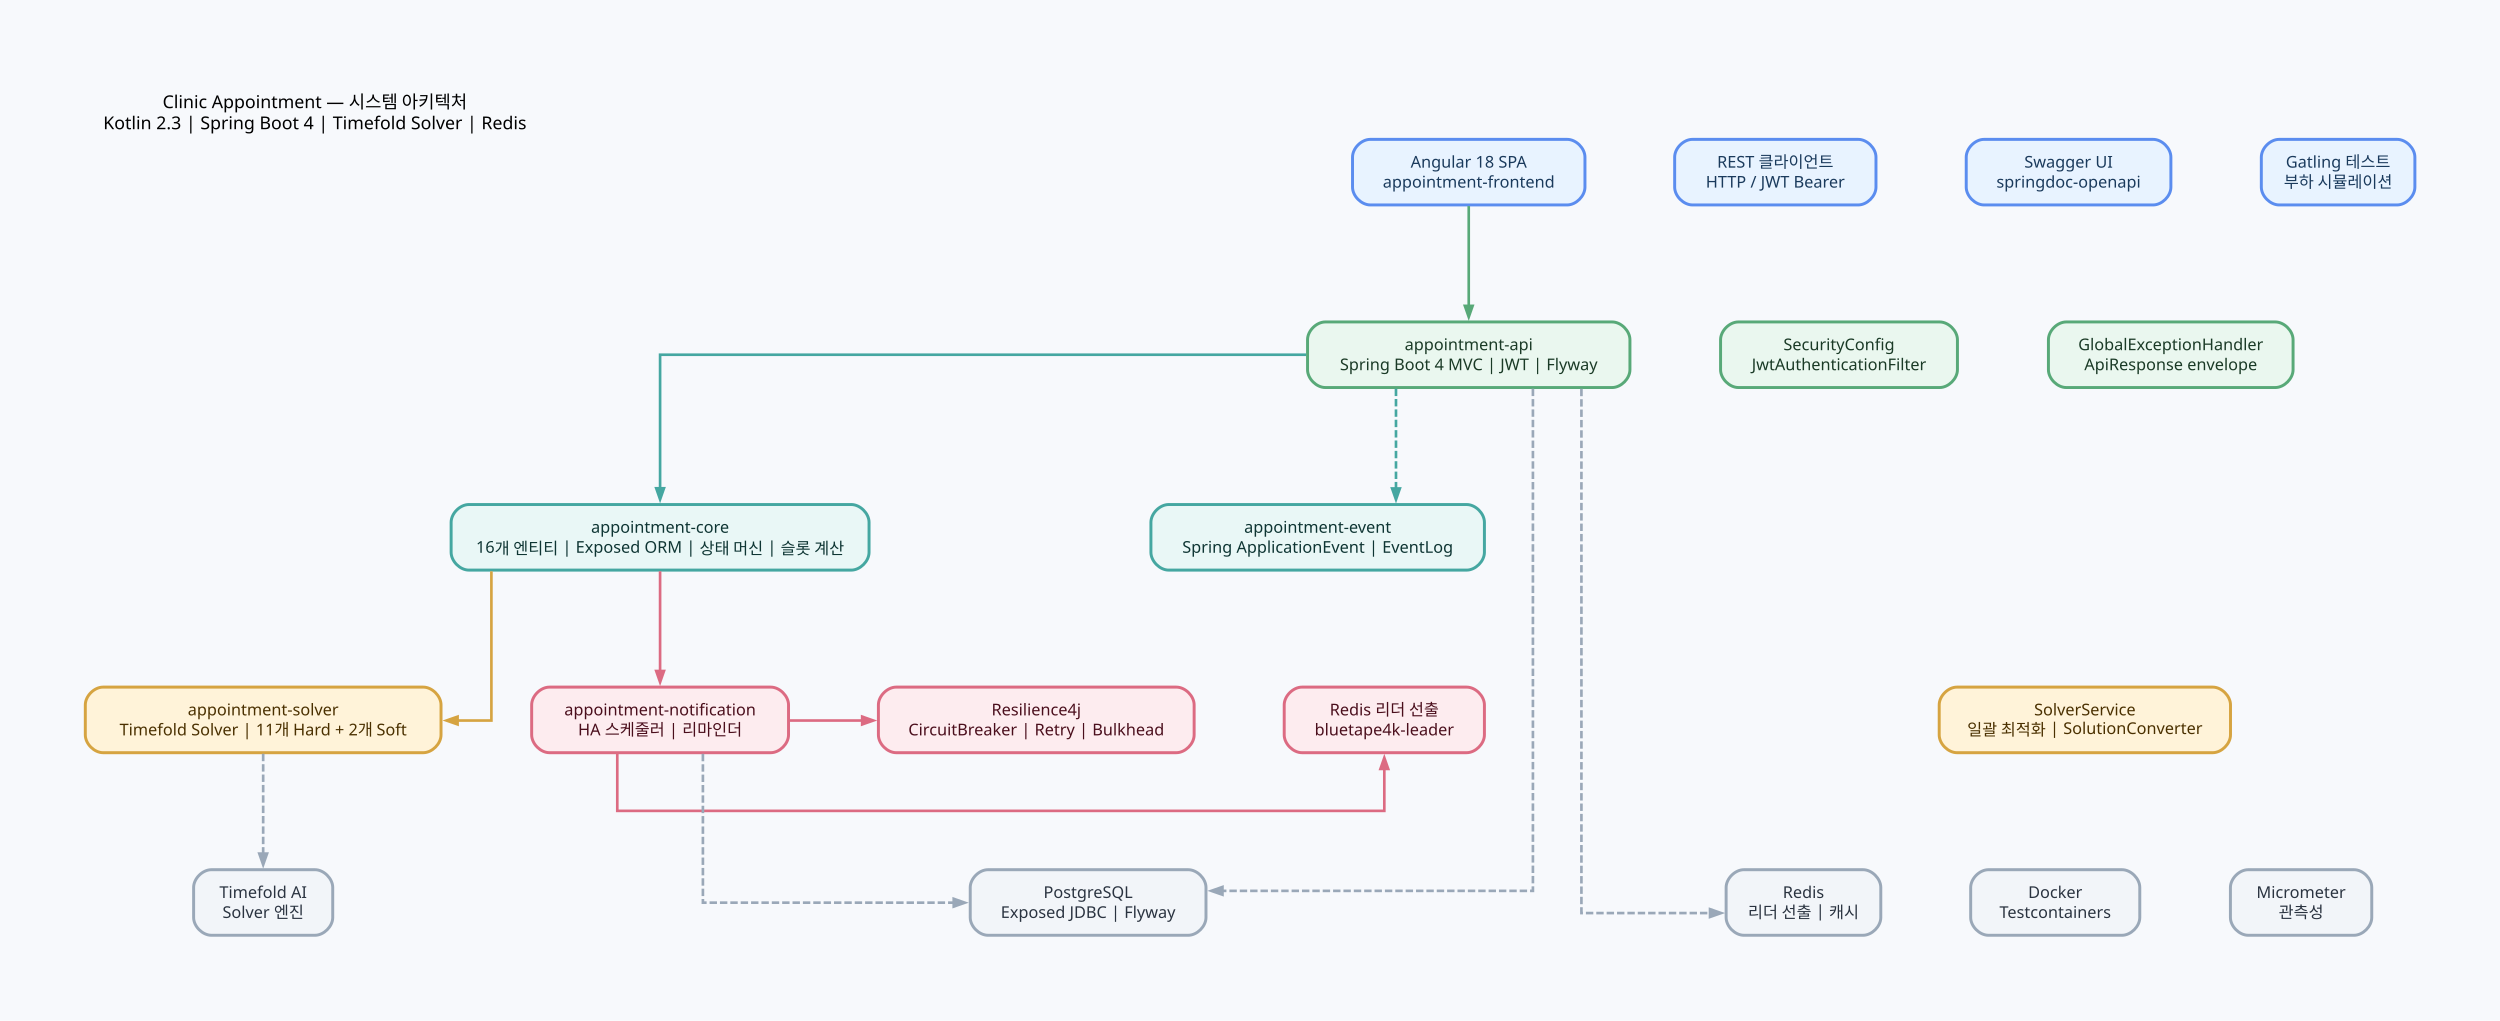
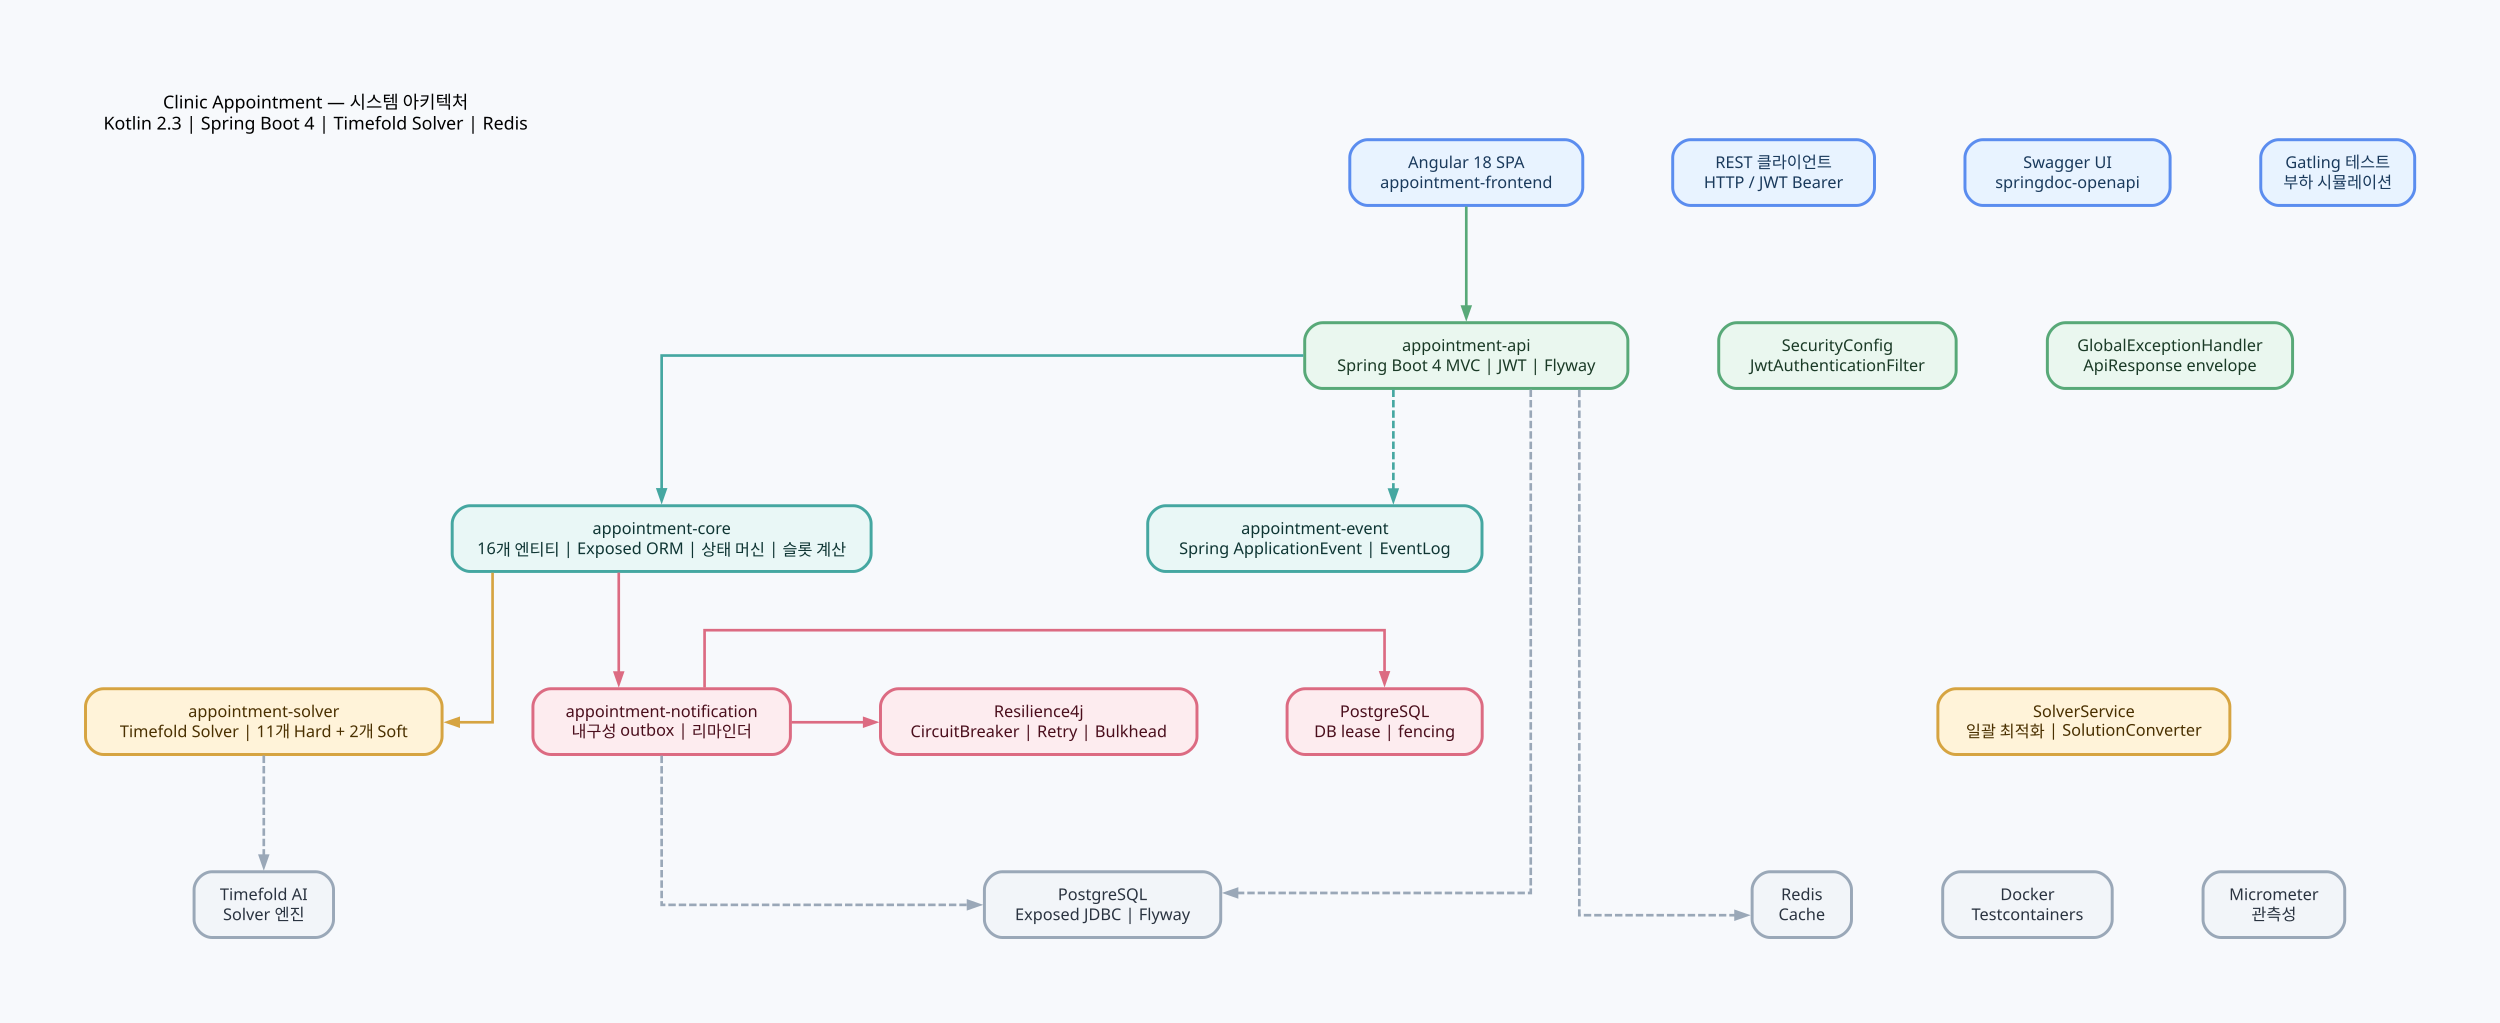
- <svg xmlns="http://www.w3.org/2000/svg" width="1688pt" height="689pt" viewBox="0.00 0.00 1688.00 689.00">
+ <svg xmlns="http://www.w3.org/2000/svg" width="1684pt" height="689pt" viewBox="0.00 0.00 1684.00 689.00">
  <g id="graph0" class="graph" transform="scale(1 1) rotate(0) translate(57.6 631.5)">
-     <polygon fill="#f7f9fc" stroke="none" points="-57.6,57.6 -57.6,-631.5 1630.53,-631.5 1630.53,57.6 -57.6,57.6" />
+     <polygon fill="#f7f9fc" stroke="none" points="-57.6,57.6 -57.6,-631.5 1626.53,-631.5 1626.53,57.6 -57.6,57.6" />
    <text xml:space="preserve" text-anchor="middle" x="155" y="-558.5" font-family="goorm Sans" font-size="12.00">Clinic Appointment — 시스템 아키텍처</text>
    <text xml:space="preserve" text-anchor="middle" x="155" y="-544.25" font-family="goorm Sans" font-size="12.00">Kotlin 2.3 | Spring Boot 4 | Timefold Solver | Redis</text>
    <g id="node1" class="node">
-       <path fill="#e8f3ff" stroke="#5b8def" stroke-width="2" d="M1000.56,-537.4C1000.56,-537.4 867.62,-537.4 867.62,-537.4 861.62,-537.4 855.62,-531.4 855.62,-525.4 855.62,-525.4 855.62,-505.12 855.62,-505.12 855.62,-499.12 861.62,-493.12 867.62,-493.12 867.62,-493.12 1000.56,-493.12 1000.56,-493.12 1006.56,-493.12 1012.56,-499.12 1012.56,-505.12 1012.56,-505.12 1012.56,-525.4 1012.56,-525.4 1012.56,-531.4 1006.56,-537.4 1000.56,-537.4" />
-       <text xml:space="preserve" text-anchor="middle" x="934.09" y="-518.31" font-family="goorm Sans" font-size="11.00" fill="#1a3a5c">Angular 18 SPA</text>
-       <text xml:space="preserve" text-anchor="middle" x="934.09" y="-504.81" font-family="goorm Sans" font-size="11.00" fill="#1a3a5c">appointment-frontend</text>
+       <path fill="#e8f3ff" stroke="#5b8def" stroke-width="2" d="M996.56,-537.4C996.56,-537.4 863.62,-537.4 863.62,-537.4 857.62,-537.4 851.62,-531.4 851.62,-525.4 851.62,-525.4 851.62,-505.12 851.62,-505.12 851.62,-499.12 857.62,-493.12 863.62,-493.12 863.62,-493.12 996.56,-493.12 996.56,-493.12 1002.56,-493.12 1008.56,-499.12 1008.56,-505.12 1008.56,-505.12 1008.56,-525.4 1008.56,-525.4 1008.56,-531.4 1002.56,-537.4 996.56,-537.4" />
+       <text xml:space="preserve" text-anchor="middle" x="930.09" y="-518.31" font-family="goorm Sans" font-size="11.00" fill="#1a3a5c">Angular 18 SPA</text>
+       <text xml:space="preserve" text-anchor="middle" x="930.09" y="-504.81" font-family="goorm Sans" font-size="11.00" fill="#1a3a5c">appointment-frontend</text>
    </g>
    <g id="node5" class="node">
-       <path fill="#eaf7ef" stroke="#58a978" stroke-width="2" d="M1030.93,-414.12C1030.93,-414.12 837.25,-414.12 837.25,-414.12 831.25,-414.12 825.25,-408.12 825.25,-402.12 825.25,-402.12 825.25,-381.84 825.25,-381.84 825.25,-375.84 831.25,-369.84 837.25,-369.84 837.25,-369.84 1030.93,-369.84 1030.93,-369.84 1036.93,-369.84 1042.93,-375.84 1042.93,-381.84 1042.93,-381.84 1042.93,-402.12 1042.93,-402.12 1042.93,-408.12 1036.93,-414.12 1030.93,-414.12" />
-       <text xml:space="preserve" text-anchor="middle" x="934.09" y="-395.03" font-family="goorm Sans" font-size="11.00" fill="#1a3a26">appointment-api</text>
-       <text xml:space="preserve" text-anchor="middle" x="934.09" y="-381.53" font-family="goorm Sans" font-size="11.00" fill="#1a3a26">Spring Boot 4 MVC | JWT | Flyway</text>
+       <path fill="#eaf7ef" stroke="#58a978" stroke-width="2" d="M1026.93,-414.12C1026.93,-414.12 833.25,-414.12 833.25,-414.12 827.25,-414.12 821.25,-408.12 821.25,-402.12 821.25,-402.12 821.25,-381.84 821.25,-381.84 821.25,-375.84 827.25,-369.84 833.25,-369.84 833.25,-369.84 1026.93,-369.84 1026.93,-369.84 1032.93,-369.84 1038.93,-375.84 1038.93,-381.84 1038.93,-381.84 1038.93,-402.12 1038.93,-402.12 1038.93,-408.12 1032.93,-414.12 1026.93,-414.12" />
+       <text xml:space="preserve" text-anchor="middle" x="930.09" y="-395.03" font-family="goorm Sans" font-size="11.00" fill="#1a3a26">appointment-api</text>
+       <text xml:space="preserve" text-anchor="middle" x="930.09" y="-381.53" font-family="goorm Sans" font-size="11.00" fill="#1a3a26">Spring Boot 4 MVC | JWT | Flyway</text>
    </g>
    <g id="edge1" class="edge">
-       <path fill="none" stroke="#58a978" stroke-width="1.8" d="M934.09,-492.36C934.09,-492.36 934.09,-424.98 934.09,-424.98" />
-       <polygon fill="#58a978" stroke="#58a978" stroke-width="1.8" points="936.72,-424.98 934.09,-417.48 931.47,-424.98 936.72,-424.98" />
+       <path fill="none" stroke="#58a978" stroke-width="1.8" d="M930.09,-492.36C930.09,-492.36 930.09,-424.98 930.09,-424.98" />
+       <polygon fill="#58a978" stroke="#58a978" stroke-width="1.8" points="932.72,-424.98 930.09,-417.48 927.47,-424.98 932.72,-424.98" />
    </g>
    <g id="node2" class="node">
-       <path fill="#e8f3ff" stroke="#5b8def" stroke-width="2" d="M1197.06,-537.4C1197.06,-537.4 1085.13,-537.4 1085.13,-537.4 1079.13,-537.4 1073.13,-531.4 1073.13,-525.4 1073.13,-525.4 1073.13,-505.12 1073.13,-505.12 1073.13,-499.12 1079.13,-493.12 1085.13,-493.12 1085.13,-493.12 1197.06,-493.12 1197.06,-493.12 1203.06,-493.12 1209.06,-499.12 1209.06,-505.12 1209.06,-505.12 1209.06,-525.4 1209.06,-525.4 1209.06,-531.4 1203.06,-537.4 1197.06,-537.4" />
-       <text xml:space="preserve" text-anchor="middle" x="1141.09" y="-518.31" font-family="goorm Sans" font-size="11.00" fill="#1a3a5c">REST 클라이언트</text>
-       <text xml:space="preserve" text-anchor="middle" x="1141.09" y="-504.81" font-family="goorm Sans" font-size="11.00" fill="#1a3a5c">HTTP / JWT Bearer</text>
+       <path fill="#e8f3ff" stroke="#5b8def" stroke-width="2" d="M1193.06,-537.4C1193.06,-537.4 1081.13,-537.4 1081.13,-537.4 1075.13,-537.4 1069.13,-531.4 1069.13,-525.4 1069.13,-525.4 1069.13,-505.12 1069.13,-505.12 1069.13,-499.12 1075.13,-493.12 1081.13,-493.12 1081.13,-493.12 1193.06,-493.12 1193.06,-493.12 1199.06,-493.12 1205.06,-499.12 1205.06,-505.12 1205.06,-505.12 1205.06,-525.4 1205.06,-525.4 1205.06,-531.4 1199.06,-537.4 1193.06,-537.4" />
+       <text xml:space="preserve" text-anchor="middle" x="1137.09" y="-518.31" font-family="goorm Sans" font-size="11.00" fill="#1a3a5c">REST 클라이언트</text>
+       <text xml:space="preserve" text-anchor="middle" x="1137.09" y="-504.81" font-family="goorm Sans" font-size="11.00" fill="#1a3a5c">HTTP / JWT Bearer</text>
    </g>
    <g id="node3" class="node">
-       <path fill="#e8f3ff" stroke="#5b8def" stroke-width="2" d="M1396.18,-537.4C1396.18,-537.4 1282,-537.4 1282,-537.4 1276,-537.4 1270,-531.4 1270,-525.4 1270,-525.4 1270,-505.12 1270,-505.12 1270,-499.12 1276,-493.12 1282,-493.12 1282,-493.12 1396.18,-493.12 1396.18,-493.12 1402.18,-493.12 1408.18,-499.12 1408.18,-505.12 1408.18,-505.12 1408.18,-525.4 1408.18,-525.4 1408.18,-531.4 1402.18,-537.4 1396.18,-537.4" />
-       <text xml:space="preserve" text-anchor="middle" x="1339.09" y="-518.31" font-family="goorm Sans" font-size="11.00" fill="#1a3a5c">Swagger UI</text>
-       <text xml:space="preserve" text-anchor="middle" x="1339.09" y="-504.81" font-family="goorm Sans" font-size="11.00" fill="#1a3a5c">springdoc-openapi</text>
+       <path fill="#e8f3ff" stroke="#5b8def" stroke-width="2" d="M1392.18,-537.4C1392.18,-537.4 1278,-537.4 1278,-537.4 1272,-537.4 1266,-531.4 1266,-525.4 1266,-525.4 1266,-505.12 1266,-505.12 1266,-499.12 1272,-493.12 1278,-493.12 1278,-493.12 1392.18,-493.12 1392.18,-493.12 1398.18,-493.12 1404.18,-499.12 1404.18,-505.12 1404.18,-505.12 1404.18,-525.4 1404.18,-525.4 1404.18,-531.4 1398.18,-537.4 1392.18,-537.4" />
+       <text xml:space="preserve" text-anchor="middle" x="1335.09" y="-518.31" font-family="goorm Sans" font-size="11.00" fill="#1a3a5c">Swagger UI</text>
+       <text xml:space="preserve" text-anchor="middle" x="1335.09" y="-504.81" font-family="goorm Sans" font-size="11.00" fill="#1a3a5c">springdoc-openapi</text>
    </g>
    <g id="node4" class="node">
-       <path fill="#e8f3ff" stroke="#5b8def" stroke-width="2" d="M1560.93,-537.4C1560.93,-537.4 1481.25,-537.4 1481.25,-537.4 1475.25,-537.4 1469.25,-531.4 1469.25,-525.4 1469.25,-525.4 1469.25,-505.12 1469.25,-505.12 1469.25,-499.12 1475.25,-493.12 1481.25,-493.12 1481.25,-493.12 1560.93,-493.12 1560.93,-493.12 1566.93,-493.12 1572.93,-499.12 1572.93,-505.12 1572.93,-505.12 1572.93,-525.4 1572.93,-525.4 1572.93,-531.4 1566.93,-537.4 1560.93,-537.4" />
-       <text xml:space="preserve" text-anchor="middle" x="1521.09" y="-518.31" font-family="goorm Sans" font-size="11.00" fill="#1a3a5c">Gatling 테스트</text>
-       <text xml:space="preserve" text-anchor="middle" x="1521.09" y="-504.81" font-family="goorm Sans" font-size="11.00" fill="#1a3a5c">부하 시뮬레이션</text>
+       <path fill="#e8f3ff" stroke="#5b8def" stroke-width="2" d="M1556.93,-537.4C1556.93,-537.4 1477.25,-537.4 1477.25,-537.4 1471.25,-537.4 1465.25,-531.4 1465.25,-525.4 1465.25,-525.4 1465.25,-505.12 1465.25,-505.12 1465.25,-499.12 1471.25,-493.12 1477.25,-493.12 1477.25,-493.12 1556.93,-493.12 1556.93,-493.12 1562.93,-493.12 1568.93,-499.12 1568.93,-505.12 1568.93,-505.12 1568.93,-525.4 1568.93,-525.4 1568.93,-531.4 1562.93,-537.4 1556.93,-537.4" />
+       <text xml:space="preserve" text-anchor="middle" x="1517.09" y="-518.31" font-family="goorm Sans" font-size="11.00" fill="#1a3a5c">Gatling 테스트</text>
+       <text xml:space="preserve" text-anchor="middle" x="1517.09" y="-504.81" font-family="goorm Sans" font-size="11.00" fill="#1a3a5c">부하 시뮬레이션</text>
    </g>
    <g id="node8" class="node">
      <path fill="#e9f7f6" stroke="#45a7a1" stroke-width="2" d="M517.18,-290.84C517.18,-290.84 259,-290.84 259,-290.84 253,-290.84 247,-284.84 247,-278.84 247,-278.84 247,-258.56 247,-258.56 247,-252.56 253,-246.56 259,-246.56 259,-246.56 517.18,-246.56 517.18,-246.56 523.18,-246.56 529.18,-252.56 529.18,-258.56 529.18,-258.56 529.18,-278.84 529.18,-278.84 529.18,-284.84 523.18,-290.84 517.18,-290.84" />
      <text xml:space="preserve" text-anchor="middle" x="388.09" y="-271.75" font-family="goorm Sans" font-size="11.00" fill="#0e3533">appointment-core</text>
      <text xml:space="preserve" text-anchor="middle" x="388.09" y="-258.25" font-family="goorm Sans" font-size="11.00" fill="#0e3533">16개 엔티티 | Exposed ORM | 상태 머신 | 슬롯 계산</text>
    </g>
    <g id="edge2" class="edge">
-       <path fill="none" stroke="#45a7a1" stroke-width="1.8" d="M824.26,-392C664.81,-392 388.09,-392 388.09,-392 388.09,-392 388.09,-301.83 388.09,-301.83" />
+       <path fill="none" stroke="#45a7a1" stroke-width="1.8" d="M820.41,-392C662.03,-392 388.09,-392 388.09,-392 388.09,-392 388.09,-301.83 388.09,-301.83" />
      <polygon fill="#45a7a1" stroke="#45a7a1" stroke-width="1.8" points="390.72,-301.83 388.09,-294.33 385.47,-301.83 390.72,-301.83" />
    </g>
    <g id="node9" class="node">
-       <path fill="#e9f7f6" stroke="#45a7a1" stroke-width="2" d="M932.68,-290.84C932.68,-290.84 731.5,-290.84 731.5,-290.84 725.5,-290.84 719.5,-284.84 719.5,-278.84 719.5,-278.84 719.5,-258.56 719.5,-258.56 719.5,-252.56 725.5,-246.56 731.5,-246.56 731.5,-246.56 932.68,-246.56 932.68,-246.56 938.68,-246.56 944.68,-252.56 944.68,-258.56 944.68,-258.56 944.68,-278.84 944.68,-278.84 944.68,-284.84 938.68,-290.84 932.68,-290.84" />
-       <text xml:space="preserve" text-anchor="middle" x="832.09" y="-271.75" font-family="goorm Sans" font-size="11.00" fill="#0e3533">appointment-event</text>
-       <text xml:space="preserve" text-anchor="middle" x="832.09" y="-258.25" font-family="goorm Sans" font-size="11.00" fill="#0e3533">Spring ApplicationEvent | EventLog</text>
+       <path fill="#e9f7f6" stroke="#45a7a1" stroke-width="2" d="M928.68,-290.84C928.68,-290.84 727.5,-290.84 727.5,-290.84 721.5,-290.84 715.5,-284.84 715.5,-278.84 715.5,-278.84 715.5,-258.56 715.5,-258.56 715.5,-252.56 721.5,-246.56 727.5,-246.56 727.5,-246.56 928.68,-246.56 928.68,-246.56 934.68,-246.56 940.68,-252.56 940.68,-258.56 940.68,-258.56 940.68,-278.84 940.68,-278.84 940.68,-284.84 934.68,-290.84 928.68,-290.84" />
+       <text xml:space="preserve" text-anchor="middle" x="828.09" y="-271.75" font-family="goorm Sans" font-size="11.00" fill="#0e3533">appointment-event</text>
+       <text xml:space="preserve" text-anchor="middle" x="828.09" y="-258.25" font-family="goorm Sans" font-size="11.00" fill="#0e3533">Spring ApplicationEvent | EventLog</text>
    </g>
    <g id="edge3" class="edge">
-       <path fill="none" stroke="#45a7a1" stroke-width="1.8" stroke-dasharray="5,2" d="M884.97,-369.08C884.97,-369.08 884.97,-301.7 884.97,-301.7" />
-       <polygon fill="#45a7a1" stroke="#45a7a1" stroke-width="1.8" points="887.59,-301.7 884.97,-294.2 882.34,-301.7 887.59,-301.7" />
+       <path fill="none" stroke="#45a7a1" stroke-width="1.8" stroke-dasharray="5,2" d="M880.97,-369.08C880.97,-369.08 880.97,-301.7 880.97,-301.7" />
+       <polygon fill="#45a7a1" stroke="#45a7a1" stroke-width="1.8" points="883.59,-301.7 880.97,-294.2 878.34,-301.7 883.59,-301.7" />
    </g>
    <g id="node15" class="node">
-       <path fill="#f2f5f9" stroke="#9aa8b8" stroke-width="2" d="M744.68,-44.28C744.68,-44.28 609.5,-44.28 609.5,-44.28 603.5,-44.28 597.5,-38.28 597.5,-32.28 597.5,-32.28 597.5,-12 597.5,-12 597.5,-6 603.5,0 609.5,0 609.5,0 744.68,0 744.68,0 750.68,0 756.68,-6 756.68,-12 756.68,-12 756.68,-32.28 756.68,-32.28 756.68,-38.28 750.68,-44.28 744.68,-44.28" />
-       <text xml:space="preserve" text-anchor="middle" x="677.09" y="-25.19" font-family="goorm Sans" font-size="11.00" fill="#2a3340">PostgreSQL</text>
-       <text xml:space="preserve" text-anchor="middle" x="677.09" y="-11.69" font-family="goorm Sans" font-size="11.00" fill="#2a3340">Exposed JDBC | Flyway</text>
+       <path fill="#f2f5f9" stroke="#9aa8b8" stroke-width="2" d="M752.68,-44.28C752.68,-44.28 617.5,-44.28 617.5,-44.28 611.5,-44.28 605.5,-38.28 605.5,-32.28 605.5,-32.28 605.5,-12 605.5,-12 605.5,-6 611.5,0 617.5,0 617.5,0 752.68,0 752.68,0 758.68,0 764.68,-6 764.68,-12 764.68,-12 764.68,-32.28 764.68,-32.28 764.68,-38.28 758.68,-44.28 752.68,-44.28" />
+       <text xml:space="preserve" text-anchor="middle" x="685.09" y="-25.19" font-family="goorm Sans" font-size="11.00" fill="#2a3340">PostgreSQL</text>
+       <text xml:space="preserve" text-anchor="middle" x="685.09" y="-11.69" font-family="goorm Sans" font-size="11.00" fill="#2a3340">Exposed JDBC | Flyway</text>
    </g>
    <g id="edge8" class="edge">
-       <path fill="none" stroke="#9aa8b8" stroke-width="1.8" stroke-dasharray="5,2" d="M977.43,-369.06C977.43,-289.49 977.43,-30 977.43,-30 977.43,-30 767.8,-30 767.8,-30" />
-       <polygon fill="#9aa8b8" stroke="#9aa8b8" stroke-width="1.8" points="767.8,-27.38 760.3,-30 767.8,-32.63 767.8,-27.38" />
+       <path fill="none" stroke="#9aa8b8" stroke-width="1.8" stroke-dasharray="5,2" d="M973.51,-369.06C973.51,-289.49 973.51,-30 973.51,-30 973.51,-30 775.66,-30 775.66,-30" />
+       <polygon fill="#9aa8b8" stroke="#9aa8b8" stroke-width="1.8" points="775.66,-27.38 768.16,-30 775.66,-32.63 775.66,-27.38" />
    </g>
    <g id="node16" class="node">
-       <path fill="#f2f5f9" stroke="#9aa8b8" stroke-width="2" d="M1200.31,-44.28C1200.31,-44.28 1119.88,-44.28 1119.88,-44.28 1113.88,-44.28 1107.88,-38.28 1107.88,-32.28 1107.88,-32.28 1107.88,-12 1107.88,-12 1107.88,-6 1113.88,0 1119.88,0 1119.88,0 1200.31,0 1200.31,0 1206.31,0 1212.31,-6 1212.31,-12 1212.31,-12 1212.31,-32.28 1212.31,-32.28 1212.31,-38.28 1206.31,-44.28 1200.31,-44.28" />
-       <text xml:space="preserve" text-anchor="middle" x="1160.09" y="-25.19" font-family="goorm Sans" font-size="11.00" fill="#2a3340">Redis</text>
-       <text xml:space="preserve" text-anchor="middle" x="1160.09" y="-11.69" font-family="goorm Sans" font-size="11.00" fill="#2a3340">리더 선출 | 캐시</text>
+       <path fill="#f2f5f9" stroke="#9aa8b8" stroke-width="2" d="M1177.56,-44.28C1177.56,-44.28 1134.63,-44.28 1134.63,-44.28 1128.63,-44.28 1122.63,-38.28 1122.63,-32.28 1122.63,-32.28 1122.63,-12 1122.63,-12 1122.63,-6 1128.63,0 1134.63,0 1134.63,0 1177.56,0 1177.56,0 1183.56,0 1189.56,-6 1189.56,-12 1189.56,-12 1189.56,-32.28 1189.56,-32.28 1189.56,-38.28 1183.56,-44.28 1177.56,-44.28" />
+       <text xml:space="preserve" text-anchor="middle" x="1156.09" y="-25.19" font-family="goorm Sans" font-size="11.00" fill="#2a3340">Redis</text>
+       <text xml:space="preserve" text-anchor="middle" x="1156.09" y="-11.69" font-family="goorm Sans" font-size="11.00" fill="#2a3340">Cache</text>
    </g>
    <g id="edge9" class="edge">
-       <path fill="none" stroke="#9aa8b8" stroke-width="1.8" stroke-dasharray="5,2" d="M1010.18,-368.97C1010.18,-287.12 1010.18,-15 1010.18,-15 1010.18,-15 1097.01,-15 1097.01,-15" />
-       <polygon fill="#9aa8b8" stroke="#9aa8b8" stroke-width="1.8" points="1097.01,-17.63 1104.51,-15 1097.01,-12.38 1097.01,-17.63" />
+       <path fill="none" stroke="#9aa8b8" stroke-width="1.8" stroke-dasharray="5,2" d="M1006.22,-368.97C1006.22,-287.12 1006.22,-15 1006.22,-15 1006.22,-15 1111.48,-15 1111.48,-15" />
+       <polygon fill="#9aa8b8" stroke="#9aa8b8" stroke-width="1.8" points="1111.48,-17.63 1118.98,-15 1111.48,-12.38 1111.48,-17.63" />
    </g>
    <g id="node6" class="node">
-       <path fill="#eaf7ef" stroke="#58a978" stroke-width="2" d="M1252.06,-414.12C1252.06,-414.12 1116.13,-414.12 1116.13,-414.12 1110.13,-414.12 1104.13,-408.12 1104.13,-402.12 1104.13,-402.12 1104.13,-381.84 1104.13,-381.84 1104.13,-375.84 1110.13,-369.84 1116.13,-369.84 1116.13,-369.84 1252.06,-369.84 1252.06,-369.84 1258.06,-369.84 1264.06,-375.84 1264.06,-381.84 1264.06,-381.84 1264.06,-402.12 1264.06,-402.12 1264.06,-408.12 1258.06,-414.12 1252.06,-414.12" />
-       <text xml:space="preserve" text-anchor="middle" x="1184.09" y="-395.03" font-family="goorm Sans" font-size="11.00" fill="#1a3a26">SecurityConfig</text>
-       <text xml:space="preserve" text-anchor="middle" x="1184.09" y="-381.53" font-family="goorm Sans" font-size="11.00" fill="#1a3a26">JwtAuthenticationFilter</text>
+       <path fill="#eaf7ef" stroke="#58a978" stroke-width="2" d="M1248.06,-414.12C1248.06,-414.12 1112.13,-414.12 1112.13,-414.12 1106.13,-414.12 1100.13,-408.12 1100.13,-402.12 1100.13,-402.12 1100.13,-381.84 1100.13,-381.84 1100.13,-375.84 1106.13,-369.84 1112.13,-369.84 1112.13,-369.84 1248.06,-369.84 1248.06,-369.84 1254.06,-369.84 1260.06,-375.84 1260.06,-381.84 1260.06,-381.84 1260.06,-402.12 1260.06,-402.12 1260.06,-408.12 1254.06,-414.12 1248.06,-414.12" />
+       <text xml:space="preserve" text-anchor="middle" x="1180.09" y="-395.03" font-family="goorm Sans" font-size="11.00" fill="#1a3a26">SecurityConfig</text>
+       <text xml:space="preserve" text-anchor="middle" x="1180.09" y="-381.53" font-family="goorm Sans" font-size="11.00" fill="#1a3a26">JwtAuthenticationFilter</text>
    </g>
    <g id="node7" class="node">
-       <path fill="#eaf7ef" stroke="#58a978" stroke-width="2" d="M1478.68,-414.12C1478.68,-414.12 1337.5,-414.12 1337.5,-414.12 1331.5,-414.12 1325.5,-408.12 1325.5,-402.12 1325.5,-402.12 1325.5,-381.84 1325.5,-381.84 1325.5,-375.84 1331.5,-369.84 1337.5,-369.84 1337.5,-369.84 1478.68,-369.84 1478.68,-369.84 1484.68,-369.84 1490.68,-375.84 1490.68,-381.84 1490.68,-381.84 1490.68,-402.12 1490.68,-402.12 1490.68,-408.12 1484.68,-414.12 1478.68,-414.12" />
-       <text xml:space="preserve" text-anchor="middle" x="1408.09" y="-395.03" font-family="goorm Sans" font-size="11.00" fill="#1a3a26">GlobalExceptionHandler</text>
-       <text xml:space="preserve" text-anchor="middle" x="1408.09" y="-381.53" font-family="goorm Sans" font-size="11.00" fill="#1a3a26">ApiResponse envelope</text>
+       <path fill="#eaf7ef" stroke="#58a978" stroke-width="2" d="M1474.68,-414.12C1474.68,-414.12 1333.5,-414.12 1333.5,-414.12 1327.5,-414.12 1321.5,-408.12 1321.5,-402.12 1321.5,-402.12 1321.5,-381.84 1321.5,-381.84 1321.5,-375.84 1327.5,-369.84 1333.5,-369.84 1333.5,-369.84 1474.68,-369.84 1474.68,-369.84 1480.68,-369.84 1486.68,-375.84 1486.68,-381.84 1486.68,-381.84 1486.68,-402.12 1486.68,-402.12 1486.68,-408.12 1480.68,-414.12 1474.68,-414.12" />
+       <text xml:space="preserve" text-anchor="middle" x="1404.09" y="-395.03" font-family="goorm Sans" font-size="11.00" fill="#1a3a26">GlobalExceptionHandler</text>
+       <text xml:space="preserve" text-anchor="middle" x="1404.09" y="-381.53" font-family="goorm Sans" font-size="11.00" fill="#1a3a26">ApiResponse envelope</text>
    </g>
    <g id="node10" class="node">
      <path fill="#fff3d9" stroke="#d6a441" stroke-width="2" d="M228.18,-167.56C228.18,-167.56 12,-167.56 12,-167.56 6,-167.56 0,-161.56 0,-155.56 0,-155.56 0,-135.28 0,-135.28 0,-129.28 6,-123.28 12,-123.28 12,-123.28 228.18,-123.28 228.18,-123.28 234.18,-123.28 240.18,-129.28 240.18,-135.28 240.18,-135.28 240.18,-155.56 240.18,-155.56 240.18,-161.56 234.18,-167.56 228.18,-167.56" />
      <text xml:space="preserve" text-anchor="middle" x="120.09" y="-148.47" font-family="goorm Sans" font-size="11.00" fill="#4a3000">appointment-solver</text>
      <text xml:space="preserve" text-anchor="middle" x="120.09" y="-134.97" font-family="goorm Sans" font-size="11.00" fill="#4a3000">Timefold Solver | 11개 Hard + 2개 Soft</text>
    </g>
    <g id="edge4" class="edge">
      <path fill="none" stroke="#d6a441" stroke-width="1.8" d="M274.19,-245.72C274.19,-209.95 274.19,-145 274.19,-145 274.19,-145 251.35,-145 251.35,-145" />
      <polygon fill="#d6a441" stroke="#d6a441" stroke-width="1.8" points="251.35,-142.38 243.85,-145 251.35,-147.63 251.35,-142.38" />
    </g>
    <g id="node12" class="node">
      <path fill="#fdecef" stroke="#dc6b82" stroke-width="2" d="M462.81,-167.56C462.81,-167.56 313.38,-167.56 313.38,-167.56 307.38,-167.56 301.38,-161.56 301.38,-155.56 301.38,-155.56 301.38,-135.28 301.38,-135.28 301.38,-129.28 307.38,-123.28 313.38,-123.28 313.38,-123.28 462.81,-123.28 462.81,-123.28 468.81,-123.28 474.81,-129.28 474.81,-135.28 474.81,-135.28 474.81,-155.56 474.81,-155.56 474.81,-161.56 468.81,-167.56 462.81,-167.56" />
      <text xml:space="preserve" text-anchor="middle" x="388.09" y="-148.47" font-family="goorm Sans" font-size="11.00" fill="#4a0e1c">appointment-notification</text>
-       <text xml:space="preserve" text-anchor="middle" x="388.09" y="-134.97" font-family="goorm Sans" font-size="11.00" fill="#4a0e1c">HA 스케줄러 | 리마인더</text>
+       <text xml:space="preserve" text-anchor="middle" x="388.09" y="-134.97" font-family="goorm Sans" font-size="11.00" fill="#4a0e1c">내구성 outbox | 리마인더</text>
    </g>
    <g id="edge5" class="edge">
-       <path fill="none" stroke="#dc6b82" stroke-width="1.8" d="M388.09,-245.8C388.09,-245.8 388.09,-178.42 388.09,-178.42" />
-       <polygon fill="#dc6b82" stroke="#dc6b82" stroke-width="1.8" points="390.72,-178.42 388.09,-170.92 385.47,-178.42 390.72,-178.42" />
+       <path fill="none" stroke="#dc6b82" stroke-width="1.8" d="M359.19,-245.8C359.19,-245.8 359.19,-178.42 359.19,-178.42" />
+       <polygon fill="#dc6b82" stroke="#dc6b82" stroke-width="1.8" points="361.81,-178.42 359.19,-170.92 356.56,-178.42 361.81,-178.42" />
    </g>
    <g id="node19" class="node">
      <path fill="#f2f5f9" stroke="#9aa8b8" stroke-width="2" d="M155.06,-44.28C155.06,-44.28 85.13,-44.28 85.13,-44.28 79.13,-44.28 73.13,-38.28 73.13,-32.28 73.13,-32.28 73.13,-12 73.13,-12 73.13,-6 79.13,0 85.13,0 85.13,0 155.06,0 155.06,0 161.06,0 167.06,-6 167.06,-12 167.06,-12 167.06,-32.28 167.06,-32.28 167.06,-38.28 161.06,-44.28 155.06,-44.28" />
      <text xml:space="preserve" text-anchor="middle" x="120.09" y="-25.19" font-family="goorm Sans" font-size="11.00" fill="#2a3340">Timefold AI</text>
      <text xml:space="preserve" text-anchor="middle" x="120.09" y="-11.69" font-family="goorm Sans" font-size="11.00" fill="#2a3340">Solver 엔진</text>
    </g>
    <g id="edge11" class="edge">
      <path fill="none" stroke="#9aa8b8" stroke-width="1.8" stroke-dasharray="5,2" d="M120.09,-122.52C120.09,-122.52 120.09,-55.14 120.09,-55.14" />
      <polygon fill="#9aa8b8" stroke="#9aa8b8" stroke-width="1.8" points="122.72,-55.14 120.09,-47.64 117.47,-55.14 122.72,-55.14" />
    </g>
    <g id="node11" class="node">
-       <path fill="#fff3d9" stroke="#d6a441" stroke-width="2" d="M1436.43,-167.56C1436.43,-167.56 1263.75,-167.56 1263.75,-167.56 1257.75,-167.56 1251.75,-161.56 1251.75,-155.56 1251.75,-155.56 1251.75,-135.28 1251.75,-135.28 1251.75,-129.28 1257.75,-123.28 1263.75,-123.28 1263.75,-123.28 1436.43,-123.28 1436.43,-123.28 1442.43,-123.28 1448.43,-129.28 1448.43,-135.28 1448.43,-135.28 1448.43,-155.56 1448.43,-155.56 1448.43,-161.56 1442.43,-167.56 1436.43,-167.56" />
-       <text xml:space="preserve" text-anchor="middle" x="1350.09" y="-148.47" font-family="goorm Sans" font-size="11.00" fill="#4a3000">SolverService</text>
-       <text xml:space="preserve" text-anchor="middle" x="1350.09" y="-134.97" font-family="goorm Sans" font-size="11.00" fill="#4a3000">일괄 최적화 | SolutionConverter</text>
+       <path fill="#fff3d9" stroke="#d6a441" stroke-width="2" d="M1432.43,-167.56C1432.43,-167.56 1259.75,-167.56 1259.75,-167.56 1253.75,-167.56 1247.75,-161.56 1247.75,-155.56 1247.75,-155.56 1247.75,-135.28 1247.75,-135.28 1247.75,-129.28 1253.75,-123.28 1259.75,-123.28 1259.75,-123.28 1432.43,-123.28 1432.43,-123.28 1438.43,-123.28 1444.43,-129.28 1444.43,-135.28 1444.43,-135.28 1444.43,-155.56 1444.43,-155.56 1444.43,-161.56 1438.43,-167.56 1432.43,-167.56" />
+       <text xml:space="preserve" text-anchor="middle" x="1346.09" y="-148.47" font-family="goorm Sans" font-size="11.00" fill="#4a3000">SolverService</text>
+       <text xml:space="preserve" text-anchor="middle" x="1346.09" y="-134.97" font-family="goorm Sans" font-size="11.00" fill="#4a3000">일괄 최적화 | SolutionConverter</text>
    </g>
    <g id="node13" class="node">
-       <path fill="#fdecef" stroke="#dc6b82" stroke-width="2" d="M932.68,-167.56C932.68,-167.56 821.5,-167.56 821.5,-167.56 815.5,-167.56 809.5,-161.56 809.5,-155.56 809.5,-155.56 809.5,-135.28 809.5,-135.28 809.5,-129.28 815.5,-123.28 821.5,-123.28 821.5,-123.28 932.68,-123.28 932.68,-123.28 938.68,-123.28 944.68,-129.28 944.68,-135.28 944.68,-135.28 944.68,-155.56 944.68,-155.56 944.68,-161.56 938.68,-167.56 932.68,-167.56" />
-       <text xml:space="preserve" text-anchor="middle" x="877.09" y="-148.47" font-family="goorm Sans" font-size="11.00" fill="#4a0e1c">Redis 리더 선출</text>
-       <text xml:space="preserve" text-anchor="middle" x="877.09" y="-134.97" font-family="goorm Sans" font-size="11.00" fill="#4a0e1c">bluetape4k-leader</text>
+       <path fill="#fdecef" stroke="#dc6b82" stroke-width="2" d="M928.81,-167.56C928.81,-167.56 821.38,-167.56 821.38,-167.56 815.38,-167.56 809.38,-161.56 809.38,-155.56 809.38,-155.56 809.38,-135.28 809.38,-135.28 809.38,-129.28 815.38,-123.28 821.38,-123.28 821.38,-123.28 928.81,-123.28 928.81,-123.28 934.81,-123.28 940.81,-129.28 940.81,-135.28 940.81,-135.28 940.81,-155.56 940.81,-155.56 940.81,-161.56 934.81,-167.56 928.81,-167.56" />
+       <text xml:space="preserve" text-anchor="middle" x="875.09" y="-148.47" font-family="goorm Sans" font-size="11.00" fill="#4a0e1c">PostgreSQL</text>
+       <text xml:space="preserve" text-anchor="middle" x="875.09" y="-134.97" font-family="goorm Sans" font-size="11.00" fill="#4a0e1c">DB lease | fencing</text>
    </g>
    <g id="edge6" class="edge">
-       <path fill="none" stroke="#dc6b82" stroke-width="1.8" d="M359.19,-122.55C359.19,-105.09 359.19,-84 359.19,-84 359.19,-84 877.09,-84 877.09,-84 877.09,-84 877.09,-112.33 877.09,-112.33" />
-       <polygon fill="#dc6b82" stroke="#dc6b82" stroke-width="1.8" points="874.47,-112.33 877.09,-119.83 879.72,-112.33 874.47,-112.33" />
+       <path fill="none" stroke="#dc6b82" stroke-width="1.8" d="M417,-168.35C417,-185.86 417,-207 417,-207 417,-207 875.03,-207 875.03,-207 875.03,-207 875.03,-178.57 875.03,-178.57" />
+       <polygon fill="#dc6b82" stroke="#dc6b82" stroke-width="1.8" points="877.65,-178.57 875.03,-171.07 872.4,-178.57 877.65,-178.57" />
    </g>
    <g id="node14" class="node">
      <path fill="#fdecef" stroke="#dc6b82" stroke-width="2" d="M736.68,-167.56C736.68,-167.56 547.5,-167.56 547.5,-167.56 541.5,-167.56 535.5,-161.56 535.5,-155.56 535.5,-155.56 535.5,-135.28 535.5,-135.28 535.5,-129.28 541.5,-123.28 547.5,-123.28 547.5,-123.28 736.68,-123.28 736.68,-123.28 742.68,-123.28 748.68,-129.28 748.68,-135.28 748.68,-135.28 748.68,-155.56 748.68,-155.56 748.68,-161.56 742.68,-167.56 736.68,-167.56" />
      <text xml:space="preserve" text-anchor="middle" x="642.09" y="-148.47" font-family="goorm Sans" font-size="11.00" fill="#4a0e1c">Resilience4j</text>
      <text xml:space="preserve" text-anchor="middle" x="642.09" y="-134.97" font-family="goorm Sans" font-size="11.00" fill="#4a0e1c">CircuitBreaker | Retry | Bulkhead</text>
    </g>
    <g id="edge7" class="edge">
      <path fill="none" stroke="#dc6b82" stroke-width="1.8" d="M475.5,-145C475.5,-145 524.54,-145 524.54,-145" />
      <polygon fill="#dc6b82" stroke="#dc6b82" stroke-width="1.8" points="524.54,-147.63 532.04,-145 524.54,-142.38 524.54,-147.63" />
    </g>
    <g id="edge10" class="edge">
-       <path fill="none" stroke="#9aa8b8" stroke-width="1.8" stroke-dasharray="5,2" d="M417,-122.49C417,-86.8 417,-22 417,-22 417,-22 586.35,-22 586.35,-22" />
-       <polygon fill="#9aa8b8" stroke="#9aa8b8" stroke-width="1.8" points="586.35,-24.63 593.85,-22 586.35,-19.38 586.35,-24.63" />
+       <path fill="none" stroke="#9aa8b8" stroke-width="1.8" stroke-dasharray="5,2" d="M388.09,-122.49C388.09,-86.8 388.09,-22 388.09,-22 388.09,-22 594.49,-22 594.49,-22" />
+       <polygon fill="#9aa8b8" stroke="#9aa8b8" stroke-width="1.8" points="594.49,-24.63 601.99,-22 594.49,-19.38 594.49,-24.63" />
    </g>
    <g id="node17" class="node">
-       <path fill="#f2f5f9" stroke="#9aa8b8" stroke-width="2" d="M1375.18,-44.28C1375.18,-44.28 1285,-44.28 1285,-44.28 1279,-44.28 1273,-38.28 1273,-32.28 1273,-32.28 1273,-12 1273,-12 1273,-6 1279,0 1285,0 1285,0 1375.18,0 1375.18,0 1381.18,0 1387.18,-6 1387.18,-12 1387.18,-12 1387.18,-32.28 1387.18,-32.28 1387.18,-38.28 1381.18,-44.28 1375.18,-44.28" />
-       <text xml:space="preserve" text-anchor="middle" x="1330.09" y="-25.19" font-family="goorm Sans" font-size="11.00" fill="#2a3340">Docker</text>
-       <text xml:space="preserve" text-anchor="middle" x="1330.09" y="-11.69" font-family="goorm Sans" font-size="11.00" fill="#2a3340">Testcontainers</text>
+       <path fill="#f2f5f9" stroke="#9aa8b8" stroke-width="2" d="M1353.18,-44.28C1353.18,-44.28 1263,-44.28 1263,-44.28 1257,-44.28 1251,-38.28 1251,-32.28 1251,-32.28 1251,-12 1251,-12 1251,-6 1257,0 1263,0 1263,0 1353.18,0 1353.18,0 1359.18,0 1365.18,-6 1365.18,-12 1365.18,-12 1365.18,-32.28 1365.18,-32.28 1365.18,-38.28 1359.18,-44.28 1353.18,-44.28" />
+       <text xml:space="preserve" text-anchor="middle" x="1308.09" y="-25.19" font-family="goorm Sans" font-size="11.00" fill="#2a3340">Docker</text>
+       <text xml:space="preserve" text-anchor="middle" x="1308.09" y="-11.69" font-family="goorm Sans" font-size="11.00" fill="#2a3340">Testcontainers</text>
    </g>
    <g id="node18" class="node">
-       <path fill="#f2f5f9" stroke="#9aa8b8" stroke-width="2" d="M1531.81,-44.28C1531.81,-44.28 1460.38,-44.28 1460.38,-44.28 1454.38,-44.28 1448.38,-38.28 1448.38,-32.28 1448.38,-32.28 1448.38,-12 1448.38,-12 1448.38,-6 1454.38,0 1460.38,0 1460.38,0 1531.81,0 1531.81,0 1537.81,0 1543.81,-6 1543.81,-12 1543.81,-12 1543.81,-32.28 1543.81,-32.28 1543.81,-38.28 1537.81,-44.28 1531.81,-44.28" />
-       <text xml:space="preserve" text-anchor="middle" x="1496.09" y="-25.19" font-family="goorm Sans" font-size="11.00" fill="#2a3340">Micrometer</text>
-       <text xml:space="preserve" text-anchor="middle" x="1496.09" y="-11.69" font-family="goorm Sans" font-size="11.00" fill="#2a3340">관측성</text>
+       <path fill="#f2f5f9" stroke="#9aa8b8" stroke-width="2" d="M1509.81,-44.28C1509.81,-44.28 1438.38,-44.28 1438.38,-44.28 1432.38,-44.28 1426.38,-38.28 1426.38,-32.28 1426.38,-32.28 1426.38,-12 1426.38,-12 1426.38,-6 1432.38,0 1438.38,0 1438.38,0 1509.81,0 1509.81,0 1515.81,0 1521.81,-6 1521.81,-12 1521.81,-12 1521.81,-32.28 1521.81,-32.28 1521.81,-38.28 1515.81,-44.28 1509.81,-44.28" />
+       <text xml:space="preserve" text-anchor="middle" x="1474.09" y="-25.19" font-family="goorm Sans" font-size="11.00" fill="#2a3340">Micrometer</text>
+       <text xml:space="preserve" text-anchor="middle" x="1474.09" y="-11.69" font-family="goorm Sans" font-size="11.00" fill="#2a3340">관측성</text>
    </g>
  </g>
</svg>
